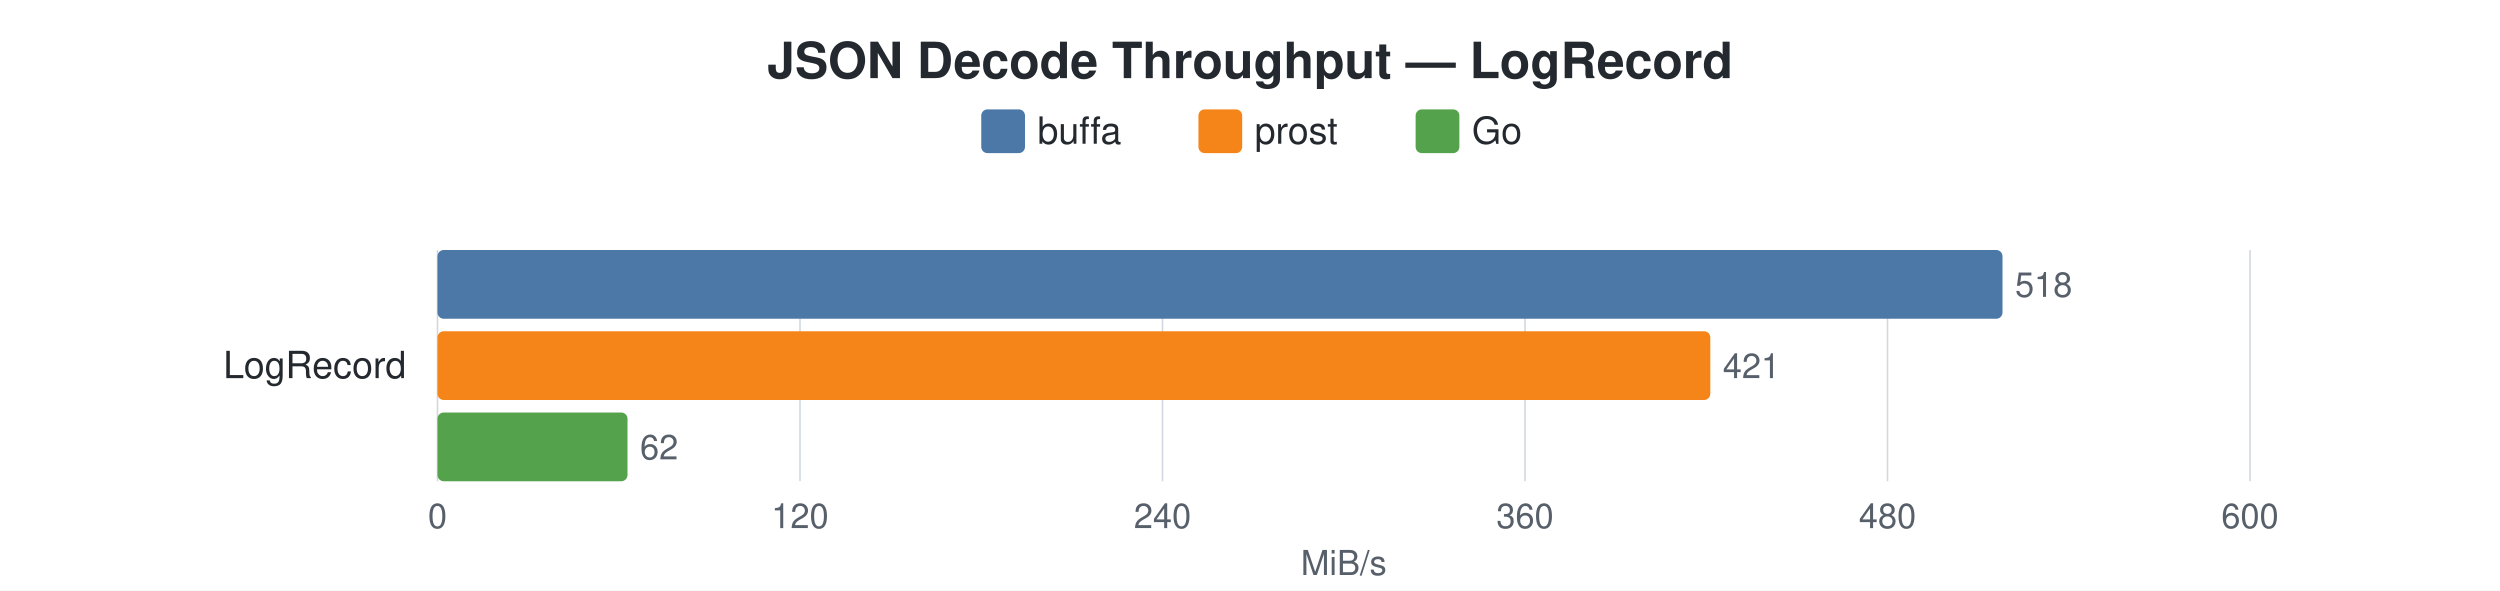
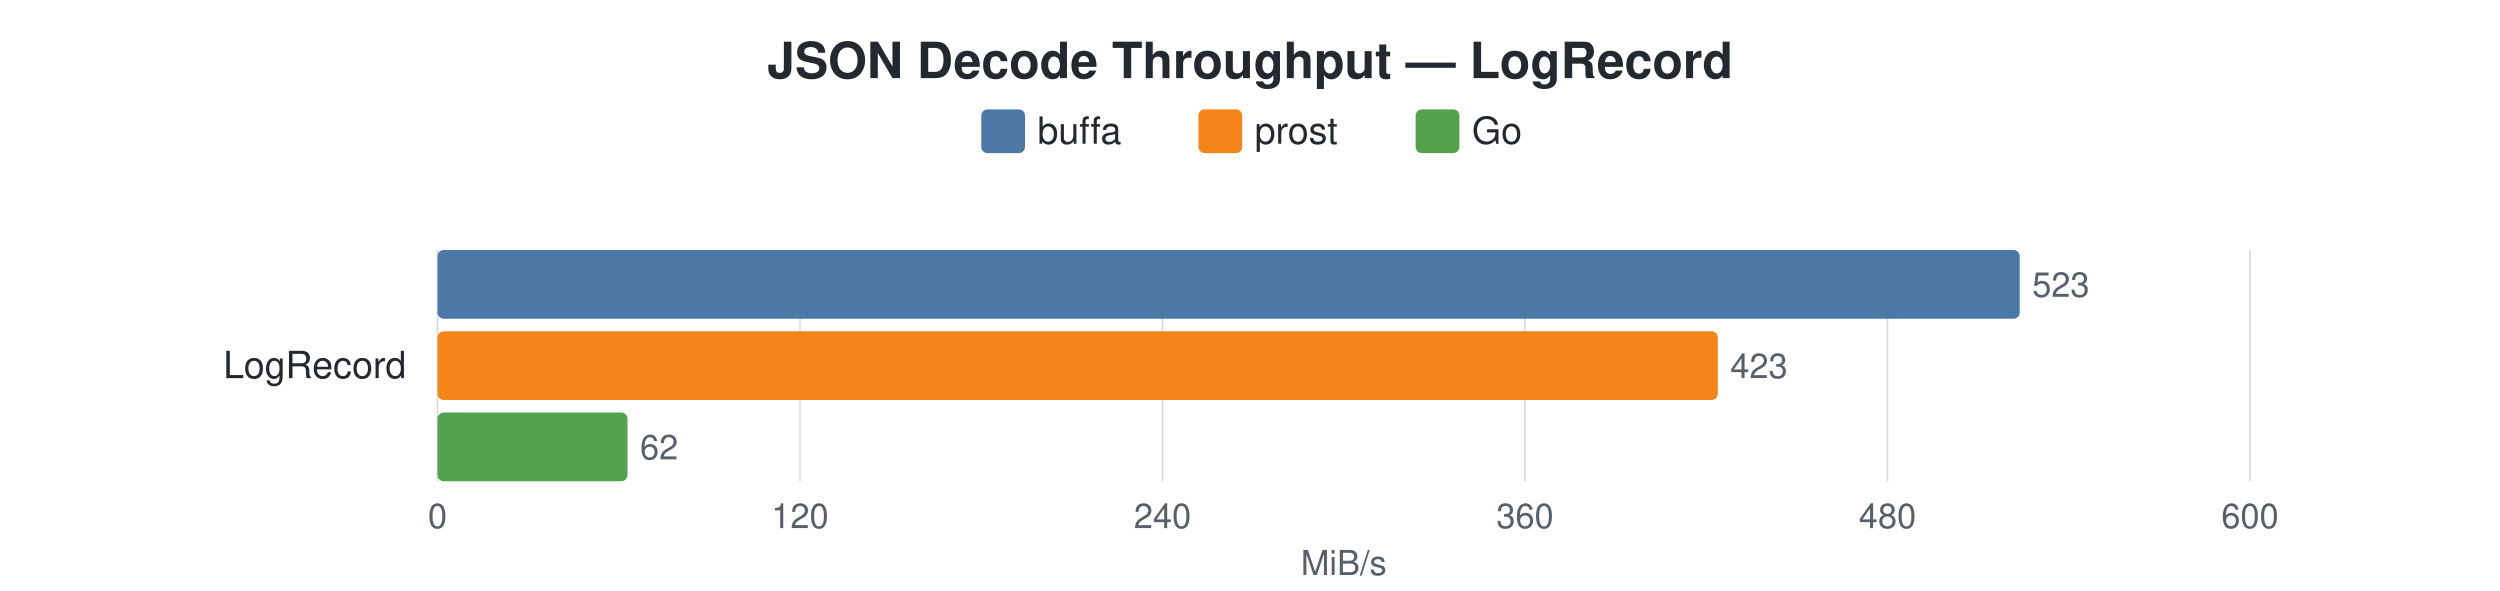
<svg xmlns="http://www.w3.org/2000/svg" width="800" height="189" viewBox="0 0 800 189">
  <style>
    text { font-family: -apple-system, BlinkMacSystemFont, "Segoe UI", Helvetica, Arial, sans-serif; }
    .title { font-size: 16px; font-weight: 600; fill: #24292f; }
    .label { font-size: 12px; fill: #24292f; }
    .value { font-size: 11px; fill: #57606a; }
    .axis-label { font-size: 11px; fill: #57606a; }
    .legend-text { font-size: 12px; fill: #24292f; }
    .grid { stroke: #d0d7de; stroke-width: 0.5; }
  </style>
  <rect width="100%" height="100%" fill="white" />
  <text x="400.0" y="25" text-anchor="middle" class="title">JSON Decode Throughput — LogRecord</text>
  <rect x="314" y="35" width="14" height="14" rx="2" fill="#4C78A8" />
  <text x="332" y="46" class="legend-text">buffa</text>
  <rect x="383.5" y="35" width="14" height="14" rx="2" fill="#F58518" />
  <text x="401.5" y="46" class="legend-text">prost</text>
  <rect x="453" y="35" width="14" height="14" rx="2" fill="#54A24B" />
  <text x="471" y="46" class="legend-text">Go</text>
  <line x1="140.0" y1="80" x2="140.0" y2="154" class="grid" />
  <text x="140.0" y="169" text-anchor="middle" class="axis-label">0</text>
  <line x1="256.0" y1="80" x2="256.0" y2="154" class="grid" />
  <text x="256.0" y="169" text-anchor="middle" class="axis-label">120</text>
  <line x1="372.0" y1="80" x2="372.0" y2="154" class="grid" />
  <text x="372.0" y="169" text-anchor="middle" class="axis-label">240</text>
  <line x1="488.0" y1="80" x2="488.0" y2="154" class="grid" />
  <text x="488.0" y="169" text-anchor="middle" class="axis-label">360</text>
  <line x1="604.0" y1="80" x2="604.0" y2="154" class="grid" />
  <text x="604.0" y="169" text-anchor="middle" class="axis-label">480</text>
  <line x1="720.0" y1="80" x2="720.0" y2="154" class="grid" />
  <text x="720.0" y="169" text-anchor="middle" class="axis-label">600</text>
  <text x="430.0" y="184" text-anchor="middle" class="axis-label">MiB/s</text>
  <text x="130" y="121.0" text-anchor="end" class="label">LogRecord</text>
-   <rect x="140" y="80.0" width="500.8" height="22" rx="2" fill="#4C78A8" />
-   <text x="644.8" y="95.0" class="value">518</text>
-   <rect x="140" y="106.0" width="407.3" height="22" rx="2" fill="#F58518" />
-   <text x="551.3" y="121.0" class="value">421</text>
+   <rect x="140" y="80.0" width="506.3" height="22" rx="2" fill="#4C78A8" />
+   <text x="650.3" y="95.0" class="value">523</text>
+   <rect x="140" y="106.0" width="409.7" height="22" rx="2" fill="#F58518" />
+   <text x="553.7" y="121.0" class="value">423</text>
  <rect x="140" y="132.0" width="60.8" height="22" rx="2" fill="#54A24B" />
  <text x="204.8" y="147.0" class="value">62</text>
</svg>
